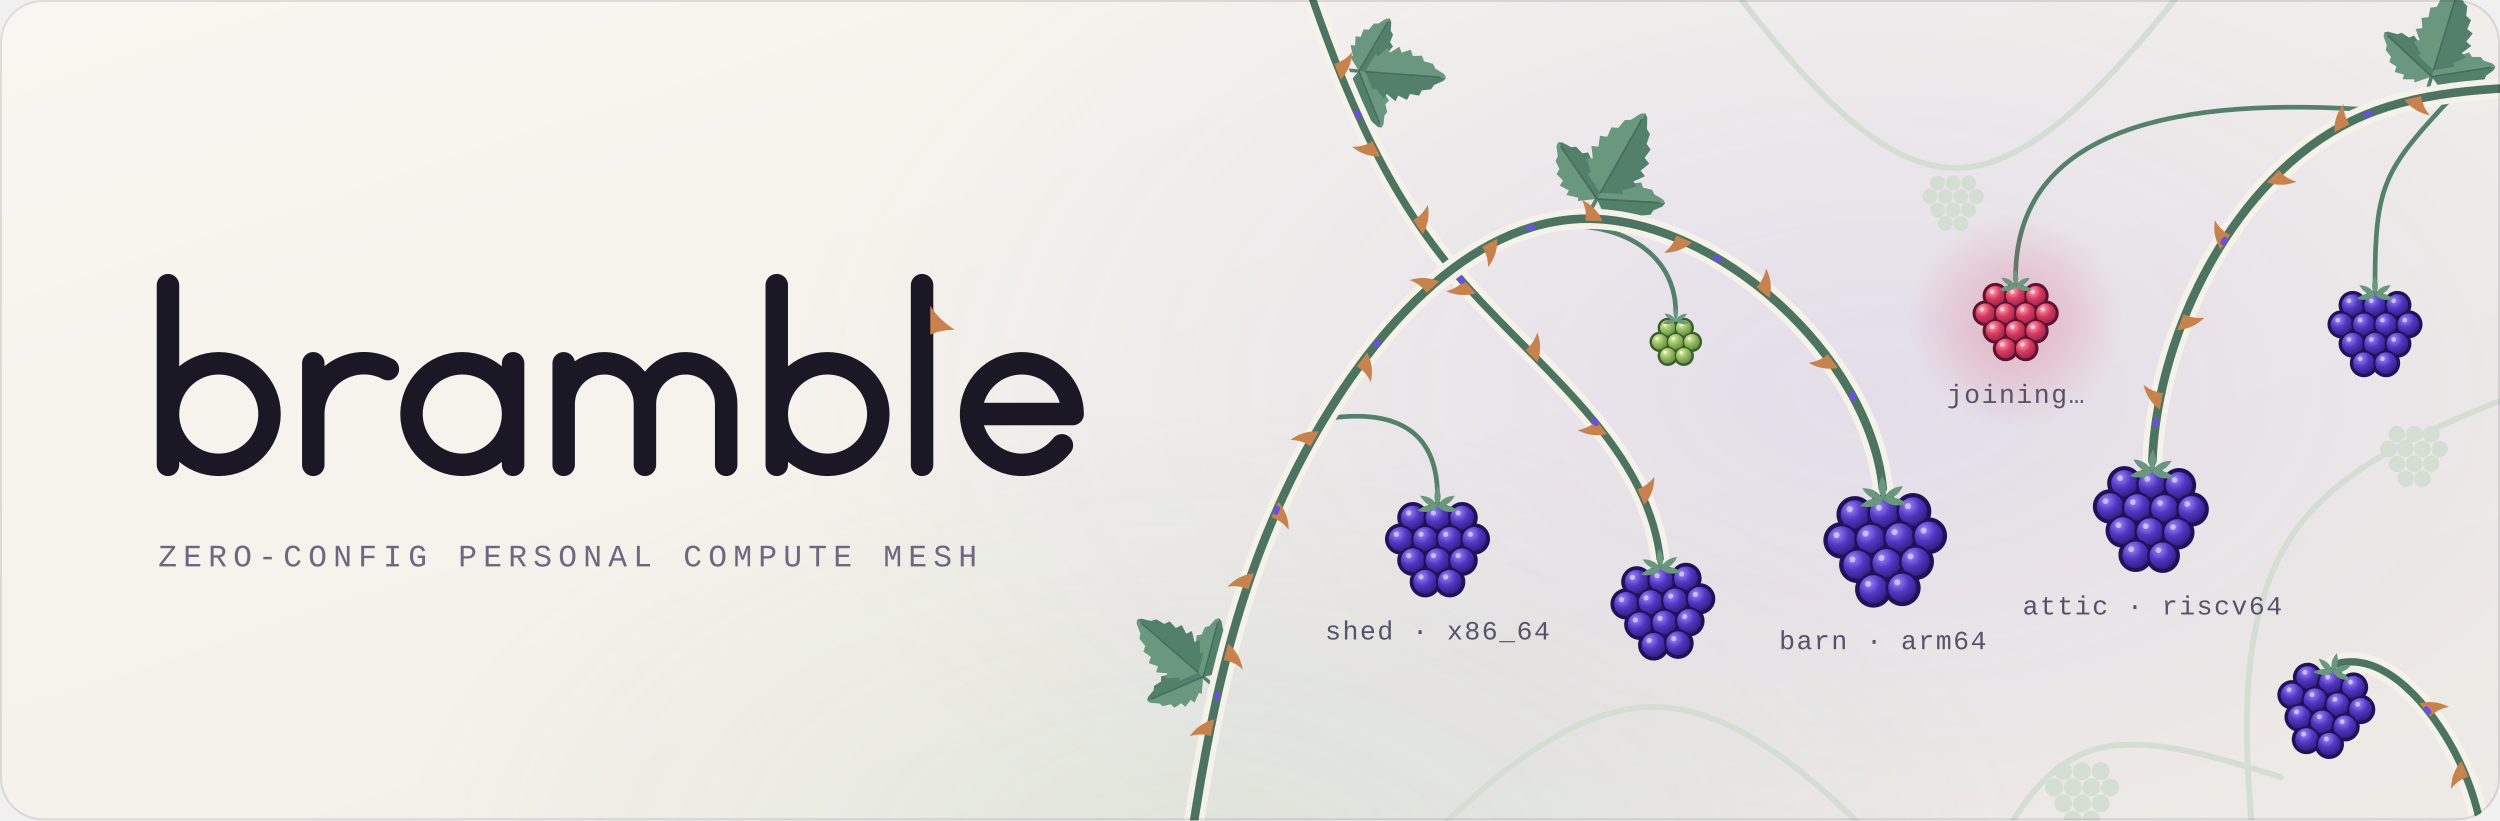
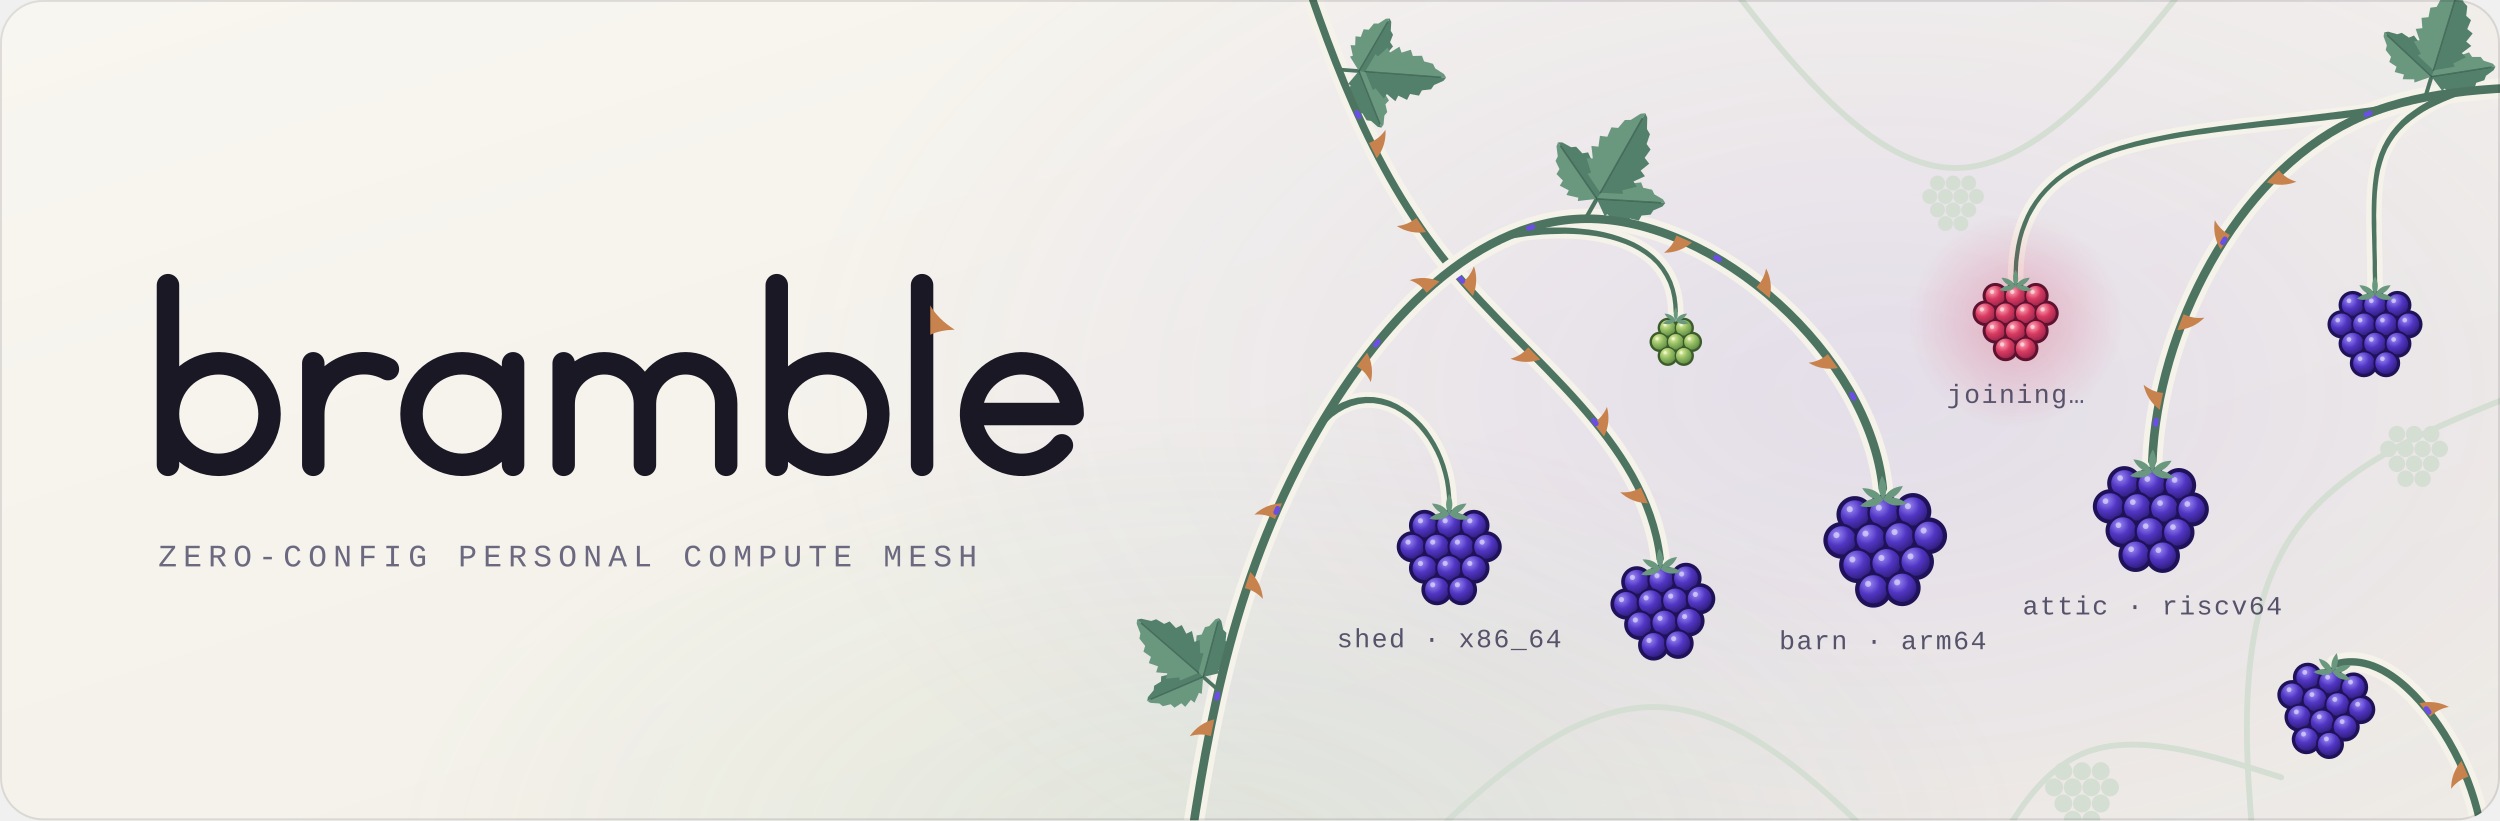
<svg xmlns="http://www.w3.org/2000/svg" viewBox="0 0 1280 420" width="1280" height="420" role="img" aria-labelledby="t d">
  <style>
.cap{font:500 16px ui-monospace,SFMono-Regular,"SF Mono",Menlo,Consolas,"Liberation Mono",monospace;letter-spacing:.2em;fill:#6C6880}
.lab{font:500 13.5px ui-monospace,SFMono-Regular,"SF Mono",Menlo,Consolas,"Liberation Mono",monospace;letter-spacing:.06em;fill:#56526A}
.pulse{fill:none;stroke:#6B4EE6;stroke-width:2.6;stroke-linecap:round;stroke-dasharray:2.2 97.8;animation:run 9s linear infinite}
@keyframes run{from{stroke-dashoffset:2.2}to{stroke-dashoffset:-97.8}}
.join{animation:breathe 2.4s ease-in-out infinite alternate}
@keyframes breathe{from{opacity:.25}to{opacity:1}}
@media (prefers-reduced-motion:reduce){.pulse{animation:none;opacity:0}.join{animation:none}}
</style>
  <defs>
    <clipPath id="card">
      <rect width="1280" height="420" rx="22" />
    </clipPath>
    <linearGradient id="bg" x1="0" y1="0" x2="1" y2="1">
      <stop offset="0" stop-color="#F8F6F0" />
      <stop offset="1" stop-color="#F1EEE5" />
    </linearGradient>
    <radialGradient id="glow">
      <stop offset="0" stop-color="#6B4EE6" stop-opacity="0.12" />
      <stop offset="1" stop-color="#6B4EE6" stop-opacity="0" />
    </radialGradient>
    <radialGradient id="glow2">
      <stop offset="0" stop-color="#5B937A" stop-opacity="0.12" />
      <stop offset="1" stop-color="#5B937A" stop-opacity="0" />
    </radialGradient>
    <radialGradient id="halo">
      <stop offset="0" stop-color="#6B4EE6" stop-opacity="0" />
      <stop offset="1" stop-color="#6B4EE6" stop-opacity="0" />
    </radialGradient>
    <radialGradient id="haloTurn">
      <stop offset="0" stop-color="#D93A61" stop-opacity="0.3" />
      <stop offset="1" stop-color="#D93A61" stop-opacity="0" />
    </radialGradient>
    <radialGradient id="gRipe" cx=".36" cy=".3" r=".8">
      <stop offset="0" stop-color="#9C8AF5" />
      <stop offset=".45" stop-color="#5136C4" />
      <stop offset="1" stop-color="#27176A" />
    </radialGradient>
    <radialGradient id="gTurn" cx=".36" cy=".3" r=".8">
      <stop offset="0" stop-color="#FFA9B8" />
      <stop offset=".45" stop-color="#D93A61" />
      <stop offset="1" stop-color="#8A1F45" />
    </radialGradient>
    <radialGradient id="gGreen" cx=".36" cy=".3" r=".8">
      <stop offset="0" stop-color="#E3EFA0" />
      <stop offset=".45" stop-color="#93BC62" />
      <stop offset="1" stop-color="#55803F" />
    </radialGradient>
    <g id="ripe">
      <g fill="#1F1259">
        <circle cx="-13.3" cy="9.5" r="8.4" />
        <circle cx="0" cy="9.5" r="8.4" />
        <circle cx="13.3" cy="9.5" r="8.4" />
        <circle cx="-19.9" cy="21" r="8.4" />
        <circle cx="-6.6" cy="21" r="8.4" />
        <circle cx="6.6" cy="21" r="8.4" />
        <circle cx="19.9" cy="21" r="8.4" />
        <circle cx="-13.3" cy="32.5" r="8.4" />
        <circle cx="0" cy="32.5" r="8.4" />
        <circle cx="13.3" cy="32.5" r="8.4" />
        <circle cx="-6.6" cy="44.1" r="8.4" />
        <circle cx="6.6" cy="44.1" r="8.4" />
      </g>
      <g fill="url(#gRipe)" stroke="#1F1259" stroke-width="1.1">
        <circle cx="-13.3" cy="9.5" r="7" />
        <circle cx="0" cy="9.5" r="7" />
        <circle cx="13.3" cy="9.5" r="7" />
        <circle cx="-19.9" cy="21" r="7" />
        <circle cx="-6.6" cy="21" r="7" />
        <circle cx="6.6" cy="21" r="7" />
        <circle cx="19.9" cy="21" r="7" />
        <circle cx="-13.3" cy="32.5" r="7" />
        <circle cx="0" cy="32.5" r="7" />
        <circle cx="13.3" cy="32.5" r="7" />
        <circle cx="-6.6" cy="44.1" r="7" />
        <circle cx="6.6" cy="44.1" r="7" />
      </g>
      <g fill="#fff" opacity="0.5">
        <circle cx="-15.5" cy="7" r="1.4" />
        <circle cx="-2.2" cy="7" r="1.4" />
        <circle cx="11.1" cy="7" r="1.4" />
        <circle cx="-22.2" cy="18.5" r="1.4" />
        <circle cx="-8.9" cy="18.5" r="1.4" />
        <circle cx="4.4" cy="18.5" r="1.4" />
        <circle cx="17.7" cy="18.5" r="1.4" />
        <circle cx="-15.5" cy="30" r="1.4" />
        <circle cx="-2.2" cy="30" r="1.4" />
        <circle cx="11.1" cy="30" r="1.4" />
        <circle cx="-8.9" cy="41.5" r="1.4" />
        <circle cx="4.4" cy="41.5" r="1.4" />
      </g>
      <g fill="#6A987F">
        <path d="M0,0Q5,-3.4 11,0Q5,3.4 0,0Z" transform="translate(0,3.5) rotate(168)" />
        <path d="M0,0Q5,-3.4 11,0Q5,3.4 0,0Z" transform="translate(0,3.5) rotate(212)" />
        <path d="M0,0Q5,-3.4 11,0Q5,3.4 0,0Z" transform="translate(0,3.5) rotate(270)" />
        <path d="M0,0Q5,-3.4 11,0Q5,3.4 0,0Z" transform="translate(0,3.5) rotate(328)" />
        <path d="M0,0Q5,-3.4 11,0Q5,3.4 0,0Z" transform="translate(0,3.5) rotate(12)" />
      </g>
    </g>
    <g id="turn">
      <g fill="#5E1230">
        <circle cx="-13.3" cy="9.5" r="8.4" />
        <circle cx="0" cy="9.5" r="8.4" />
        <circle cx="13.3" cy="9.5" r="8.4" />
        <circle cx="-19.9" cy="21" r="8.4" />
        <circle cx="-6.6" cy="21" r="8.4" />
        <circle cx="6.6" cy="21" r="8.4" />
        <circle cx="19.9" cy="21" r="8.4" />
        <circle cx="-13.3" cy="32.5" r="8.4" />
        <circle cx="0" cy="32.5" r="8.4" />
        <circle cx="13.3" cy="32.5" r="8.4" />
        <circle cx="-6.6" cy="44.1" r="8.4" />
        <circle cx="6.6" cy="44.1" r="8.4" />
      </g>
      <g fill="url(#gTurn)" stroke="#5E1230" stroke-width="1.1">
        <circle cx="-13.3" cy="9.5" r="7" />
        <circle cx="0" cy="9.5" r="7" />
        <circle cx="13.3" cy="9.5" r="7" />
        <circle cx="-19.9" cy="21" r="7" />
        <circle cx="-6.6" cy="21" r="7" />
        <circle cx="6.6" cy="21" r="7" />
        <circle cx="19.9" cy="21" r="7" />
        <circle cx="-13.3" cy="32.5" r="7" />
        <circle cx="0" cy="32.5" r="7" />
        <circle cx="13.3" cy="32.5" r="7" />
        <circle cx="-6.6" cy="44.1" r="7" />
        <circle cx="6.6" cy="44.1" r="7" />
      </g>
      <g fill="#fff" opacity="0.5">
        <circle cx="-15.5" cy="7" r="1.4" />
        <circle cx="-2.2" cy="7" r="1.4" />
        <circle cx="11.1" cy="7" r="1.4" />
        <circle cx="-22.2" cy="18.5" r="1.4" />
        <circle cx="-8.9" cy="18.5" r="1.4" />
        <circle cx="4.4" cy="18.5" r="1.4" />
        <circle cx="17.7" cy="18.5" r="1.4" />
        <circle cx="-15.5" cy="30" r="1.4" />
        <circle cx="-2.2" cy="30" r="1.4" />
        <circle cx="11.1" cy="30" r="1.4" />
        <circle cx="-8.9" cy="41.5" r="1.4" />
        <circle cx="4.4" cy="41.5" r="1.4" />
      </g>
      <g fill="#6A987F">
        <path d="M0,0Q5,-3.4 11,0Q5,3.4 0,0Z" transform="translate(0,3.5) rotate(168)" />
        <path d="M0,0Q5,-3.4 11,0Q5,3.4 0,0Z" transform="translate(0,3.5) rotate(212)" />
        <path d="M0,0Q5,-3.4 11,0Q5,3.4 0,0Z" transform="translate(0,3.5) rotate(270)" />
        <path d="M0,0Q5,-3.4 11,0Q5,3.4 0,0Z" transform="translate(0,3.5) rotate(328)" />
        <path d="M0,0Q5,-3.4 11,0Q5,3.4 0,0Z" transform="translate(0,3.5) rotate(12)" />
      </g>
    </g>
    <g id="green">
      <g fill="#3B5C2A">
        <circle cx="-6.6" cy="9.5" r="8.4" />
        <circle cx="6.6" cy="9.5" r="8.4" />
        <circle cx="-13.3" cy="21" r="8.4" />
        <circle cx="0" cy="21" r="8.4" />
        <circle cx="13.3" cy="21" r="8.4" />
        <circle cx="-6.6" cy="32.5" r="8.4" />
        <circle cx="6.6" cy="32.5" r="8.4" />
      </g>
      <g fill="url(#gGreen)" stroke="#3B5C2A" stroke-width="1.1">
        <circle cx="-6.6" cy="9.5" r="7" />
        <circle cx="6.6" cy="9.5" r="7" />
        <circle cx="-13.3" cy="21" r="7" />
        <circle cx="0" cy="21" r="7" />
        <circle cx="13.3" cy="21" r="7" />
        <circle cx="-6.6" cy="32.5" r="7" />
        <circle cx="6.6" cy="32.5" r="7" />
      </g>
      <g fill="#fff" opacity="0.5">
        <circle cx="-8.9" cy="7" r="1.4" />
        <circle cx="4.4" cy="7" r="1.4" />
        <circle cx="-15.5" cy="18.5" r="1.4" />
        <circle cx="-2.2" cy="18.5" r="1.4" />
        <circle cx="11.1" cy="18.5" r="1.4" />
        <circle cx="-8.9" cy="30" r="1.4" />
        <circle cx="4.4" cy="30" r="1.4" />
      </g>
      <g fill="#6A987F">
        <path d="M0,0Q5,-3.4 11,0Q5,3.4 0,0Z" transform="translate(0,3.5) rotate(168)" />
        <path d="M0,0Q5,-3.4 11,0Q5,3.4 0,0Z" transform="translate(0,3.5) rotate(212)" />
        <path d="M0,0Q5,-3.4 11,0Q5,3.4 0,0Z" transform="translate(0,3.5) rotate(270)" />
        <path d="M0,0Q5,-3.4 11,0Q5,3.4 0,0Z" transform="translate(0,3.5) rotate(328)" />
        <path d="M0,0Q5,-3.4 11,0Q5,3.4 0,0Z" transform="translate(0,3.5) rotate(12)" />
      </g>
    </g>
    <g id="leaf">
-       <path d="M0,0H17" stroke="#55806A" stroke-width="2.2" stroke-linecap="round" fill="none" />
+       <path d="M0,0H17" stroke="#4C7460" stroke-width="2.4" stroke-linecap="round" fill="none" />
      <g transform="translate(13,0) rotate(-64)">
        <path d="M0,0L0,0L5.1,-9.6L6.5,-8.3L11.6,-13L13,-10.4L18.1,-13.1L19.5,-10L24.6,-10.9L26,-7.9L31.1,-7.1L32.5,-4.6L37.6,-2L39,0Z" fill="#6A987F" />
        <path d="M0,0L0,0L5.1,9.6L6.5,8.3L11.6,13L13,10.4L18.1,13.1L19.5,10L24.6,10.9L26,7.9L31.1,7.1L32.5,4.6L37.6,2L39,0Z" fill="#52806A" />
        <path d="M0,0H36.3" stroke="#35594A" stroke-width=".9" stroke-opacity=".7" fill="none" />
      </g>
      <g transform="translate(13,0) rotate(64)">
        <path d="M0,0L0,0L5.1,-9.6L6.5,-8.3L11.6,-13L13,-10.4L18.1,-13.1L19.5,-10L24.6,-10.9L26,-7.9L31.1,-7.1L32.5,-4.6L37.6,-2L39,0Z" fill="#6A987F" />
        <path d="M0,0L0,0L5.1,9.6L6.5,8.3L11.6,13L13,10.4L18.1,13.1L19.5,10L24.6,10.9L26,7.9L31.1,7.1L32.5,4.6L37.6,2L39,0Z" fill="#52806A" />
        <path d="M0,0H36.3" stroke="#35594A" stroke-width=".9" stroke-opacity=".7" fill="none" />
      </g>
      <g transform="translate(17,0)">
        <path d="M0,0L0,0L5.8,-11.6L7.4,-10.2L13.2,-16.4L14.9,-13.3L20.7,-17.5L22.3,-13.8L28.1,-16.1L29.7,-12.2L35.5,-12.8L37.1,-9.3L42.9,-8.2L44.6,-5.3L50.4,-2.2L52,0Z" fill="#6A987F" />
        <path d="M0,0L0,0L5.8,11.6L7.4,10.2L13.2,16.4L14.9,13.3L20.7,17.5L22.3,13.8L28.1,16.1L29.7,12.2L35.5,12.8L37.1,9.3L42.9,8.2L44.6,5.3L50.4,2.2L52,0Z" fill="#52806A" />
        <path d="M0,0H48.4" stroke="#35594A" stroke-width=".9" stroke-opacity=".7" fill="none" />
      </g>
    </g>
    <g id="far">
      <circle cx="-13.3" cy="9.5" r="6.4" />
      <circle cx="0" cy="9.5" r="6.4" />
      <circle cx="13.3" cy="9.5" r="6.4" />
      <circle cx="-19.9" cy="21" r="6.4" />
      <circle cx="-6.6" cy="21" r="6.4" />
      <circle cx="6.6" cy="21" r="6.4" />
      <circle cx="19.9" cy="21" r="6.4" />
      <circle cx="-13.3" cy="32.5" r="6.4" />
      <circle cx="0" cy="32.5" r="6.4" />
      <circle cx="13.3" cy="32.5" r="6.4" />
      <circle cx="-6.6" cy="44.1" r="6.4" />
      <circle cx="6.6" cy="44.1" r="6.4" />
    </g>
    <path id="thorn" d="M-4.2,-1Q-3.6,4.6 -6.4,9.6Q1,6.4 4.6,-1Z" fill="#C8824D" />
  </defs>
  <g clip-path="url(#card)">
    <rect width="1280" height="420" fill="url(#bg)" />
    <ellipse cx="960" cy="200" rx="560" ry="330" fill="url(#glow)" />
    <ellipse cx="620" cy="440" rx="420" ry="230" fill="url(#glow2)" />
    <g fill="none" stroke="#D5DED3" stroke-width="3" stroke-linecap="round">
      <path d="M690,472C742.8,416.5 795.7,361 848,362C899,362.9 949.5,417.5 1000,472" />
      <path d="M1304,196C1254.3,215 1204.5,234 1178,268C1140.5,316 1149.3,394 1158,472" />
      <path d="M866,-34C910.5,25.5 954.9,85 1000,86C1046.2,87 1093.1,26.5 1140,-34" />
      <path d="M1004,472C1021,435 1038,398 1066,386C1093.1,374.4 1130.6,386.2 1168,398" />
    </g>
    <g fill="#D5DED3">
      <use href="#far" transform="translate(1066,388) scale(0.72)" />
      <use href="#far" transform="translate(1236,216) scale(0.66)" />
      <use href="#far" transform="translate(1000,88) scale(0.6)" />
    </g>
-     <g>
-       <use href="#leaf" transform="translate(623.9,353.4) rotate(-139.1) scale(0.8)" />
-       <use href="#leaf" transform="translate(811.8,112) rotate(-60.5) scale(0.9)" />
-       <use href="#leaf" transform="translate(685.4,35.6) rotate(4.3) scale(0.8)" />
-       <use href="#leaf" transform="translate(1241.7,49.8) rotate(287) scale(0.85)" />
-     </g>
    <g fill="none" stroke-linecap="round" stroke-linejoin="round">
-       <path d="M678,214.5C712.6,209.1 736,218.9 736,254" stroke="#55806A" stroke-width="2.4" />
-       <path d="M1217,56.5C1115.4,49.1 1032,65.1 1032,142" stroke="#55806A" stroke-width="2.4" />
-       <path d="M1257.6,47.3C1221.1,86.6 1216,92.5 1216,146" stroke="#55806A" stroke-width="2.4" />
-       <path d="M773.8,120.1C818.5,106.8 858,124.1 858,160" stroke="#55806A" stroke-width="2.4" />
      <path d="M1274,458C1272.9,431.2 1269.2,406.2 1254,380C1240.7,357.1 1218.5,333.3 1196,340" stroke="#F5F2EA" stroke-width="9.8" />
      <path d="M1274,458C1272.9,431.2 1269.2,406.2 1254,380C1240.7,357.1 1218.5,333.3 1196,340" stroke="#4C7460" stroke-width="3.8" />
      <use href="#thorn" transform="translate(1261.2,394.2) rotate(-113.6) scale(1,-1)" />
      <use href="#thorn" transform="translate(1242.4,363) rotate(-128.9) scale(1,1)" />
      <path class="pulse" d="M1274,458C1272.9,431.2 1269.2,406.2 1254,380C1240.7,357.1 1218.5,333.3 1196,340" pathLength="100" style="animation-delay:-6.3s" />
+     </g>
+     <g fill="none" stroke-linecap="round" stroke-linejoin="round">
      <path d="M660,-36C680.2,24.7 700.5,85.4 742,136C782.3,185.1 842.7,224.8 850,286" stroke="#F5F2EA" stroke-width="9.8" />
+       <use href="#leaf" transform="translate(685.4,35.6) rotate(4.3) scale(0.8)" />
      <path d="M660,-36C680.2,24.7 700.5,85.4 742,136C782.3,185.1 842.7,224.8 850,286" stroke="#4C7460" stroke-width="3.8" />
-       <use href="#thorn" transform="translate(685.7,36.2) rotate(68.2) scale(1,-1)" />
-       <use href="#thorn" transform="translate(703.7,76.5) rotate(63.1) scale(1,1)" />
-       <use href="#thorn" transform="translate(726.7,115.6) rotate(55.6) scale(1,-1)" />
-       <use href="#thorn" transform="translate(751.8,147.4) rotate(48) scale(1,1)" />
-       <use href="#thorn" transform="translate(784.7,181.5) rotate(45.4) scale(1,-1)" />
-       <use href="#thorn" transform="translate(819.2,219.3) rotate(51.7) scale(1,1)" />
-       <use href="#thorn" transform="translate(840.9,253.9) rotate(65.7) scale(1,-1)" />
+       <use href="#thorn" transform="translate(703.7,76.5) rotate(63.1) scale(1,-1)" />
+       <use href="#thorn" transform="translate(726.7,115.6) rotate(55.6) scale(1,1)" />
+       <use href="#thorn" transform="translate(751.8,147.4) rotate(48) scale(1,-1)" />
+       <use href="#thorn" transform="translate(784.7,181.5) rotate(45.4) scale(1,1)" />
+       <use href="#thorn" transform="translate(819.2,219.3) rotate(51.7) scale(1,-1)" />
+       <use href="#thorn" transform="translate(840.9,253.9) rotate(65.7) scale(1,1)" />
      <path class="pulse" d="M660,-36C680.2,24.7 700.5,85.4 742,136C782.3,185.1 842.7,224.8 850,286" pathLength="100" style="animation-delay:-6.9s" />
+     </g>
+     <g fill="none" stroke-linecap="round" stroke-linejoin="round">
      <path d="M1312,44C1274.1,45.2 1236.2,46.3 1204,62C1144.7,90.8 1104.7,168.8 1102,236" stroke="#F5F2EA" stroke-width="10.4" />
+       <path d="M1217,56.5C1116,70.4 1032,65.1 1032,142" stroke="#F5F2EA" stroke-width="8" />
+       <path d="M1257.6,47.3C1207.6,66.6 1216,92.5 1216,146" stroke="#F5F2EA" stroke-width="8" />
+       <use href="#leaf" transform="translate(1241.7,49.8) rotate(287) scale(0.85)" />
+       <path d="M1216.7,54.5L1212.7,55.1L1208.8,55.6L1204.8,56.2L1200.8,56.7L1196.8,57.2L1192.8,57.7L1188.8,58.2L1184.8,58.7L1180.8,59.2L1176.8,59.7L1172.8,60.1L1168.8,60.6L1164.8,61.1L1160.8,61.5L1156.8,62L1152.8,62.5L1148.8,63L1144.8,63.5L1140.8,64L1136.8,64.5L1132.8,65.1L1128.8,65.6L1124.8,66.2L1120.8,66.9L1116.8,67.5L1112.8,68.2L1108.8,69L1104.9,69.8L1100.9,70.6L1097,71.5L1093,72.5L1089.1,73.6L1085.2,74.7L1081.4,76L1077.5,77.3L1073.7,78.8L1070,80.4L1066.3,82.2L1062.7,84.1L1059.2,86.2L1055.8,88.5L1052.5,91L1049.5,93.7L1046.6,96.6L1043.9,99.7L1041.4,103.1L1039.2,106.5L1037.3,110.2L1035.7,113.9L1034.3,117.8L1033.2,121.8L1032.3,125.8L1031.7,129.8L1031.2,133.9L1031,137.9L1030.9,142L1033.1,142L1033.2,138L1033.4,134L1033.9,130.1L1034.5,126.2L1035.3,122.3L1036.4,118.5L1037.8,114.8L1039.3,111.1L1041.2,107.7L1043.3,104.3L1045.6,101.2L1048.2,98.2L1051,95.4L1054,92.8L1057.2,90.4L1060.5,88.2L1063.9,86.2L1067.4,84.3L1071,82.6L1074.6,81.1L1078.4,79.7L1082.1,78.3L1086,77.1L1089.8,76L1093.7,75L1097.6,74.1L1101.5,73.2L1105.4,72.4L1109.3,71.6L1113.3,70.9L1117.3,70.2L1121.2,69.6L1125.2,69L1129.2,68.5L1133.2,67.9L1137.2,67.4L1141.1,66.9L1145.1,66.5L1149.1,66L1153.1,65.6L1157.1,65.1L1161.2,64.7L1165.2,64.3L1169.2,63.9L1173.2,63.5L1177.2,63L1181.2,62.6L1185.2,62.2L1189.2,61.8L1193.2,61.3L1197.2,60.9L1201.2,60.4L1205.3,60L1209.3,59.5L1213.3,59L1217.3,58.5Z" fill="#4C7460" />
+       <path d="M1256.9,45.4L1253.2,47L1249.5,48.6L1245.9,50.4L1242.4,52.3L1238.9,54.4L1235.6,56.7L1232.3,59.1L1229.3,61.8L1226.5,64.8L1223.9,68L1221.7,71.4L1219.8,75L1218.2,78.8L1217,82.6L1216,86.6L1215.4,90.5L1214.9,94.5L1214.6,98.5L1214.4,102.5L1214.3,106.5L1214.3,110.4L1214.3,114.4L1214.4,118.4L1214.5,122.3L1214.6,126.3L1214.7,130.2L1214.8,134.2L1214.8,138.1L1214.9,142.1L1214.9,146L1217.1,146L1217.1,142L1217,138.1L1217,134.1L1216.9,130.2L1216.8,126.2L1216.8,122.3L1216.7,118.3L1216.7,114.4L1216.6,110.4L1216.7,106.5L1216.8,102.6L1217,98.7L1217.4,94.8L1217.9,90.9L1218.6,87.1L1219.6,83.4L1220.8,79.7L1222.3,76.2L1224.2,72.9L1226.3,69.8L1228.8,66.8L1231.5,64.1L1234.4,61.7L1237.5,59.4L1240.7,57.3L1244.1,55.4L1247.6,53.7L1251.1,52.1L1254.7,50.6L1258.3,49.2Z" fill="#4C7460" />
      <path d="M1312,44C1274.1,45.2 1236.2,46.3 1204,62C1144.7,90.8 1104.7,168.8 1102,236" stroke="#4C7460" stroke-width="4.4" />
-       <use href="#thorn" transform="translate(1235.8,51.1) rotate(167.2) scale(1,-1)" />
-       <use href="#thorn" transform="translate(1198.8,64.7) rotate(151.5) scale(1,1)" />
      <use href="#thorn" transform="translate(1164.5,90.8) rotate(134.9) scale(1,-1)" />
      <use href="#thorn" transform="translate(1138.6,123.3) rotate(122.8) scale(1,1)" />
      <use href="#thorn" transform="translate(1117.4,165.1) rotate(111.3) scale(1,-1)" />
      <use href="#thorn" transform="translate(1105.7,205.1) rotate(101.1) scale(1,1)" />
      <path class="pulse" d="M1312,44C1274.1,45.2 1236.2,46.3 1204,62C1144.7,90.8 1104.7,168.8 1102,236" pathLength="100" style="animation-delay:-2.2s" />
+     </g>
+     <g fill="none" stroke-linecap="round" stroke-linejoin="round">
      <path d="M606,456C617,381.2 628.1,306.3 668,232C700.2,172.1 751.1,112.5 812,112C878.7,111.5 957.2,181.9 964,250" stroke="#F5F2EA" stroke-width="10.4" />
+       <path d="M678,214.5C706.3,188.2 742,219.3 742,258" stroke="#F5F2EA" stroke-width="8" />
+       <path d="M773.8,120.1C819.9,113.1 858,124.1 858,160" stroke="#F5F2EA" stroke-width="8" />
+       <use href="#leaf" transform="translate(623.9,353.4) rotate(-139.1) scale(0.8)" />
+       <use href="#leaf" transform="translate(811.8,112) rotate(-60.5) scale(0.9)" />
+       <path d="M679.4,216L682.2,213.4L685.3,211.2L688.5,209.4L692,207.9L695.6,206.9L699.3,206.4L703.1,206.4L706.8,207L710.5,208L714,209.4L717.3,211.3L720.5,213.5L723.5,216L726.2,218.7L728.7,221.7L731,224.8L733,228.1L734.9,231.6L736.5,235.1L737.8,238.8L738.9,242.5L739.8,246.3L740.4,250.2L740.8,254.1L740.9,258L743.1,258L743,254L742.6,249.9L742,245.9L741.1,242L740,238.1L738.6,234.3L737,230.6L735.1,226.9L733,223.5L730.7,220.1L728.1,217L725.2,214.1L722.2,211.4L718.8,209L715.3,206.9L711.5,205.2L707.5,204L703.4,203.3L699.2,203.2L695,203.6L690.9,204.6L687,206.1L683.3,208.1L679.8,210.4L676.6,213Z" fill="#4C7460" />
+       <path d="M774.1,122.1L778,121.5L781.9,120.9L785.8,120.5L789.7,120.1L793.6,119.9L797.5,119.8L801.4,119.7L805.3,119.8L809.2,120L813.1,120.4L817,120.9L820.8,121.6L824.6,122.5L828.3,123.6L832,124.9L835.5,126.4L838.9,128.2L842.2,130.3L845.2,132.6L848,135.3L850.4,138.3L852.4,141.5L854.1,144.9L855.4,148.6L856.2,152.3L856.7,156.1L856.9,160L859.1,160L858.9,156L858.4,151.9L857.5,148L856.2,144.1L854.4,140.4L852.2,136.9L849.7,133.8L846.8,130.9L843.6,128.3L840.2,126.1L836.6,124.1L832.9,122.5L829.1,121.1L825.3,119.9L821.4,118.9L817.4,118.1L813.5,117.5L809.5,117.1L805.5,116.7L801.5,116.5L797.4,116.5L793.4,116.5L789.4,116.6L785.4,116.9L781.5,117.2L777.5,117.6L773.5,118.1Z" fill="#4C7460" />
      <path d="M606,456C617,381.2 628.1,306.3 668,232C700.2,172.1 751.1,112.5 812,112C878.7,111.5 957.2,181.9 964,250" stroke="#4C7460" stroke-width="4.4" />
      <use href="#thorn" transform="translate(619.8,372.6) rotate(-78.6) scale(1,-1)" />
-       <use href="#thorn" transform="translate(628.6,334.2) rotate(-75.3) scale(1,1)" />
-       <use href="#thorn" transform="translate(639.6,297.5) rotate(-71.1) scale(1,-1)" />
-       <use href="#thorn" transform="translate(653.6,261.5) rotate(-66.2) scale(1,1)" />
-       <use href="#thorn" transform="translate(672.2,224.4) rotate(-60.5) scale(1,-1)" />
+       <use href="#thorn" transform="translate(639.6,297.5) rotate(-71.1) scale(1,1)" />
+       <use href="#thorn" transform="translate(653.6,261.5) rotate(-66.2) scale(1,-1)" />
      <use href="#thorn" transform="translate(698,184.8) rotate(-53.1) scale(1,1)" />
      <use href="#thorn" transform="translate(732.9,146.4) rotate(-41.3) scale(1,-1)" />
-       <use href="#thorn" transform="translate(763,125.3) rotate(-28.1) scale(1,1)" />
-       <use href="#thorn" transform="translate(816,112.1) rotate(1.9) scale(1,-1)" />
      <use href="#thorn" transform="translate(861.7,123.2) rotate(23.8) scale(1,1)" />
      <use href="#thorn" transform="translate(903.1,148.9) rotate(39.3) scale(1,-1)" />
      <use href="#thorn" transform="translate(937.5,185.3) rotate(54.2) scale(1,1)" />
      <path class="pulse" d="M606,456C617,381.2 628.1,306.3 668,232C700.2,172.1 751.1,112.5 812,112C878.7,111.5 957.2,181.9 964,250" pathLength="100" style="animation-delay:-5.6s" />
    </g>
    <g>
      <use href="#ripe" transform="translate(964,252) rotate(-3) scale(1.12)" />
      <use href="#ripe" transform="translate(1102,238) rotate(2) scale(1.05)" />
      <use href="#ripe" transform="translate(850,288) rotate(-4) scale(0.95)" />
-       <use href="#ripe" transform="translate(736,256) rotate(0) scale(0.95)" />
+       <use href="#ripe" transform="translate(742,260) rotate(0) scale(0.95)" />
      <circle class="join" cx="1032" cy="164.3" r="54.6" fill="url(#haloTurn)" />
      <use href="#turn" transform="translate(1032,144) rotate(0) scale(0.78)" />
      <use href="#ripe" transform="translate(1216,148) rotate(0) scale(0.86)" />
      <use href="#ripe" transform="translate(1195,341) rotate(12) scale(0.9)" />
      <use href="#green" transform="translate(858,162) rotate(0) scale(0.62)" />
    </g>
    <g class="lab" text-anchor="middle">
      <text x="964" y="332.4">barn · arm64</text>
      <text x="1102" y="314.6">attic · riscv64</text>
-       <text x="736" y="327.4">shed · x86_64</text>
+       <text x="742" y="331.4">shed · x86_64</text>
      <text x="1032" y="206.3">joining…</text>
    </g>
    <path d="M86,146V238M86,212a26,26 0 1,0 52,0a26,26 0 1,0 -52,0M160.4,186V238M160.4,212A26,26 0 0,1 198.6,189M210.7,212a26,26 0 1,0 52,0a26,26 0 1,0 -52,0M262.7,186V238M288.6,186V238M288.6,206.8A20.8,20.8 0 0,1 330.2,206.8V238M330.2,206.8A20.8,20.8 0 0,1 371.8,206.8V238M397.7,146V238M397.7,212a26,26 0 1,0 52,0a26,26 0 1,0 -52,0M472.1,146V238M497.2,212H549.2A26,26 0 1,0 543.7,228" fill="none" stroke="#1B1826" stroke-width="11.5" stroke-linecap="round" stroke-linejoin="round" />
    <path d="M476.3,156.4Q480.3,163.4 488.8,168.8Q481.3,169 476.3,171.4Z" fill="#C8824D" />
    <text class="cap" x="81" y="290">ZERO-CONFIG PERSONAL COMPUTE MESH</text>
  </g>
  <rect x=".5" y=".5" width="1279" height="419" rx="21.5" fill="none" stroke="rgba(27,24,38,.12)" />
</svg>
